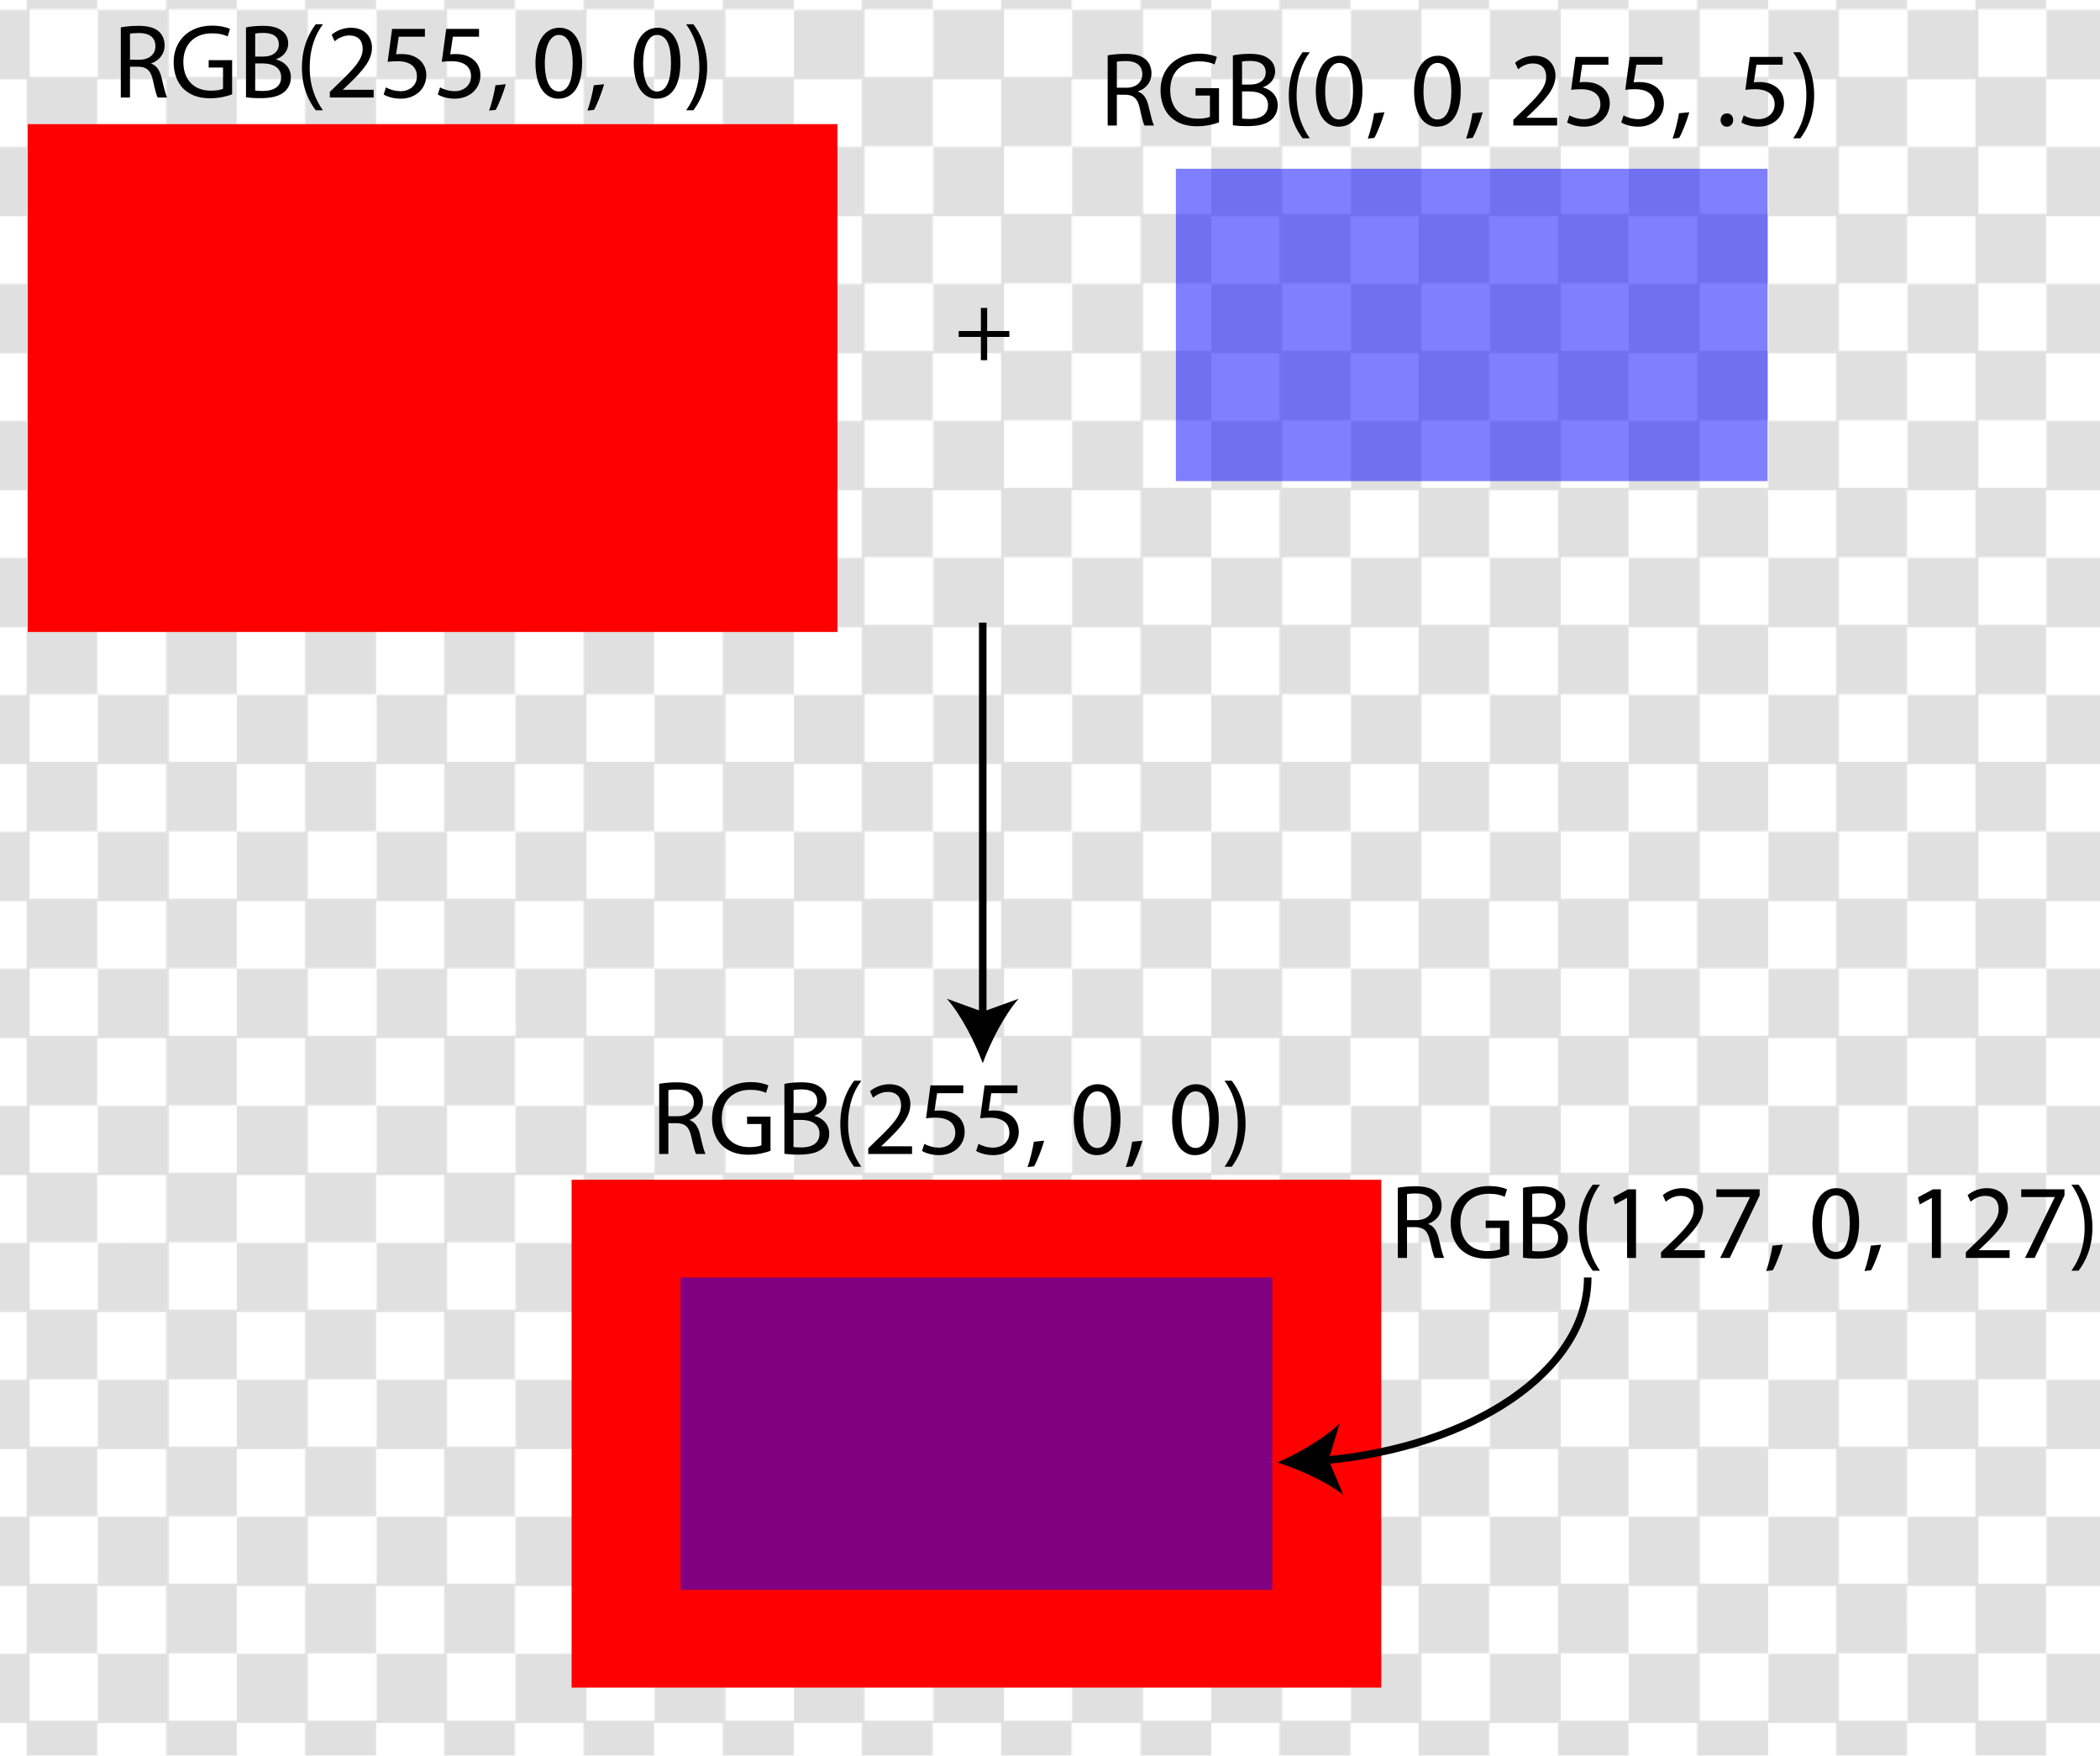
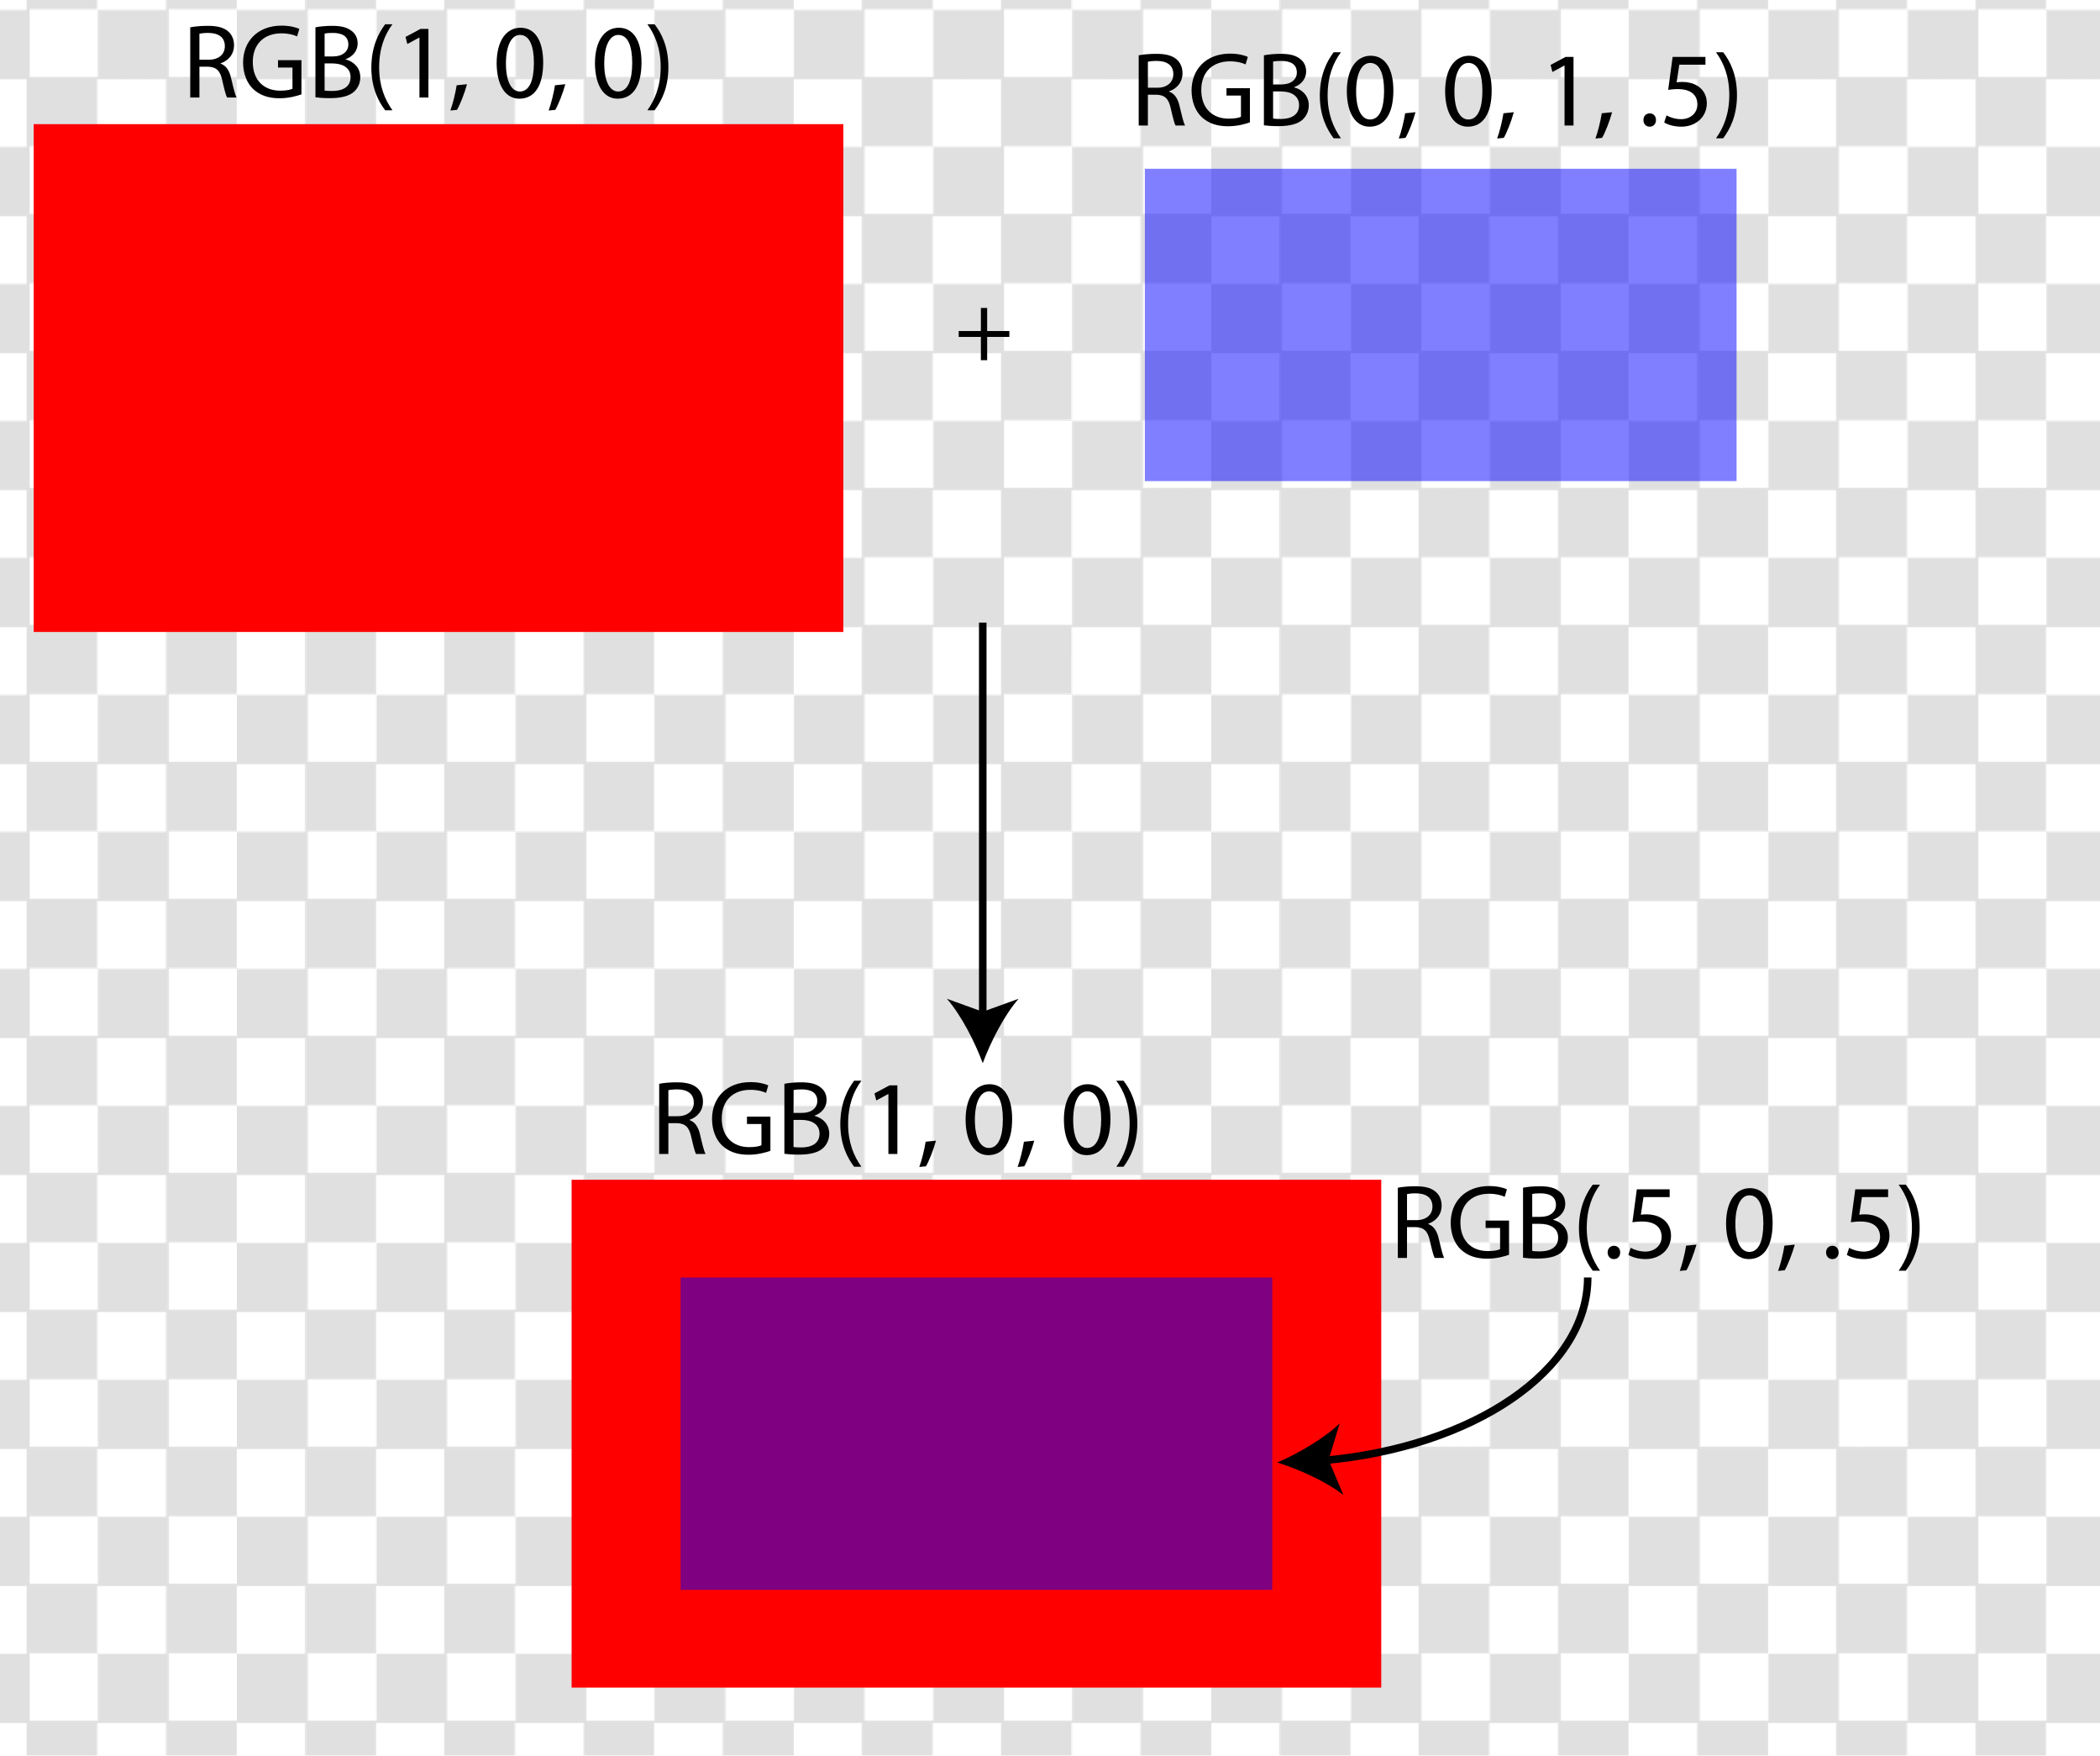
<svg xmlns="http://www.w3.org/2000/svg" version="1.1" x="0px" y="0px" width="278.714px" height="232.931px" viewBox="0 0 278.714 232.931" enable-background="new 0 0 278.714 232.931" xml:space="preserve">
  <pattern x="-23.976" y="-16.899" width="18.474" height="18.175" patternUnits="userSpaceOnUse" id="New_Pattern_Swatch_3" viewBox="0 -18.175 18.474 18.175" overflow="visible">
    <g>
      <polygon fill="none" points="0,0 18.474,0 18.474,-18.175 0,-18.175   " />
      <polygon fill="#E0E0E0" points="9.438,-8.938 0,-8.938 0,-18.175 9.438,-18.175   " />
      <polygon fill="#E0E0E0" points="18.474,0 9.036,0 9.036,-9.237 18.474,-9.237   " />
    </g>
  </pattern>
  <g id="Layer_2">
    <rect fill="url(#New_Pattern_Swatch_3)" width="278.714" height="232.931" />
  </g>
  <g id="Layer_1">
-     <rect x="3.688" y="16.473" fill="#FF0000" width="107.456" height="67.382" />
+     <rect x="4.473" y="16.473" fill="#FF0000" width="107.456" height="67.382" />
    <g>
-       <rect x="14.968" y="3" fill="none" width="82.896" height="10.047" />
-       <path d="M16.032,3.625c0.617-0.112,1.513-0.196,2.339-0.196c1.303,0,2.157,0.252,2.731,0.771c0.462,0.42,0.743,1.064,0.743,1.807    c0,1.232-0.785,2.059-1.765,2.395v0.042c0.714,0.252,1.148,0.925,1.373,1.905c0.308,1.316,0.532,2.227,0.729,2.591h-1.261    c-0.154-0.28-0.364-1.079-0.616-2.255c-0.28-1.303-0.798-1.793-1.905-1.835h-1.148v4.09h-1.219V3.625z M17.251,7.925h1.247    c1.303,0,2.129-0.714,2.129-1.793c0-1.219-0.883-1.751-2.171-1.751c-0.588,0-0.995,0.042-1.205,0.098V7.925z" />
-       <path d="M30.806,12.52c-0.546,0.21-1.639,0.519-2.914,0.519c-1.429,0-2.605-0.364-3.53-1.247    c-0.812-0.785-1.316-2.045-1.316-3.516c0-2.815,1.947-4.875,5.113-4.875c1.092,0,1.961,0.238,2.367,0.434L30.218,4.83    c-0.504-0.238-1.135-0.406-2.087-0.406c-2.297,0-3.796,1.429-3.796,3.796c0,2.396,1.429,3.81,3.642,3.81    c0.798,0,1.345-0.112,1.625-0.252V8.962h-1.905v-0.98h3.11V12.52z" />
-       <path d="M32.65,3.639c0.532-0.126,1.387-0.21,2.228-0.21c1.218,0,2.003,0.21,2.577,0.687c0.49,0.364,0.798,0.924,0.798,1.667    c0,0.924-0.616,1.723-1.597,2.073v0.042c0.896,0.21,1.947,0.953,1.947,2.354c0,0.813-0.322,1.443-0.812,1.891    c-0.645,0.602-1.709,0.882-3.25,0.882c-0.84,0-1.485-0.056-1.891-0.112V3.639z M33.869,7.505h1.106    c1.275,0,2.031-0.686,2.031-1.597c0-1.093-0.826-1.541-2.059-1.541c-0.56,0-0.882,0.042-1.079,0.084V7.505z M33.869,12.016    c0.252,0.042,0.588,0.056,1.022,0.056c1.261,0,2.423-0.462,2.423-1.835c0-1.274-1.106-1.821-2.437-1.821h-1.009V12.016z" />
-       <path d="M42.857,3.219c-1.022,1.387-1.751,3.194-1.751,5.743c0,2.493,0.771,4.272,1.751,5.673h-0.953    c-0.882-1.163-1.835-2.956-1.835-5.687c0.014-2.746,0.953-4.552,1.835-5.729H42.857z" />
-       <path d="M43.78,12.94v-0.756l0.966-0.938c2.326-2.213,3.39-3.39,3.39-4.763c0-0.924-0.435-1.779-1.793-1.779    c-0.827,0-1.513,0.42-1.933,0.771l-0.392-0.869c0.616-0.518,1.527-0.924,2.563-0.924c1.961,0,2.788,1.345,2.788,2.647    c0,1.681-1.219,3.04-3.138,4.888l-0.714,0.672v0.028h4.076v1.022H43.78z" />
-       <path d="M56.396,4.872h-3.474l-0.35,2.339c0.21-0.028,0.406-0.042,0.742-0.042c0.714,0,1.401,0.14,1.961,0.49    c0.714,0.392,1.303,1.19,1.303,2.325c0,1.779-1.415,3.11-3.39,3.11c-0.995,0-1.821-0.28-2.269-0.561l0.308-0.938    c0.378,0.224,1.121,0.504,1.961,0.504c1.149,0,2.157-0.756,2.143-1.975c0-1.177-0.798-2.003-2.605-2.003    c-0.533,0-0.939,0.042-1.275,0.084l0.588-4.371h4.356V4.872z" />
-       <path d="M63.578,4.872h-3.474l-0.35,2.339c0.21-0.028,0.406-0.042,0.742-0.042c0.714,0,1.401,0.14,1.961,0.49    c0.714,0.392,1.303,1.19,1.303,2.325c0,1.779-1.415,3.11-3.39,3.11c-0.995,0-1.821-0.28-2.269-0.561l0.308-0.938    c0.378,0.224,1.121,0.504,1.961,0.504c1.149,0,2.157-0.756,2.143-1.975c0-1.177-0.798-2.003-2.605-2.003    c-0.533,0-0.939,0.042-1.275,0.084l0.588-4.371h4.356V4.872z" />
-       <path d="M64.918,14.677c0.308-0.84,0.687-2.339,0.84-3.362l1.373-0.14c-0.336,1.191-0.953,2.746-1.345,3.404L64.918,14.677z" />
-       <path d="M77.256,8.29c0,3.096-1.163,4.805-3.166,4.805c-1.779,0-2.998-1.667-3.025-4.679c0-3.068,1.331-4.734,3.18-4.734    C76.149,3.681,77.256,5.39,77.256,8.29z M72.311,8.43c0,2.367,0.729,3.712,1.849,3.712c1.247,0,1.849-1.471,1.849-3.796    c0-2.241-0.56-3.712-1.849-3.712C73.095,4.633,72.311,5.95,72.311,8.43z" />
-       <path d="M77.966,14.677c0.308-0.84,0.687-2.339,0.84-3.362l1.373-0.14c-0.336,1.191-0.953,2.746-1.345,3.404L77.966,14.677z" />
-       <path d="M90.303,8.29c0,3.096-1.163,4.805-3.166,4.805c-1.779,0-2.998-1.667-3.025-4.679c0-3.068,1.331-4.734,3.18-4.734    C89.196,3.681,90.303,5.39,90.303,8.29z M85.358,8.43c0,2.367,0.729,3.712,1.849,3.712c1.247,0,1.849-1.471,1.849-3.796    c0-2.241-0.56-3.712-1.849-3.712C86.143,4.633,85.358,5.95,85.358,8.43z" />
-       <path d="M91.069,14.635c0.98-1.387,1.751-3.194,1.751-5.715c0-2.521-0.756-4.3-1.751-5.701h0.953    c0.882,1.148,1.835,2.956,1.835,5.701c-0.014,2.745-0.953,4.538-1.835,5.715H91.069z" />
+       <rect x="24.183" y="3" fill="none" width="68.037" height="10.047" />
+       <path d="M25.247,3.625c0.617-0.126,1.499-0.196,2.339-0.196c1.303,0,2.143,0.238,2.731,0.771c0.477,0.42,0.743,1.064,0.743,1.793    c0,1.247-0.785,2.073-1.779,2.409v0.042c0.729,0.252,1.163,0.925,1.387,1.905c0.308,1.316,0.532,2.227,0.729,2.591h-1.261    c-0.154-0.266-0.364-1.079-0.63-2.255c-0.28-1.303-0.784-1.793-1.891-1.835h-1.148v4.09h-1.219V3.625z M26.466,7.925h1.247    c1.303,0,2.129-0.714,2.129-1.793c0-1.219-0.883-1.751-2.171-1.765c-0.588,0-1.008,0.056-1.205,0.112V7.925z" />
+       <path d="M40.007,12.52c-0.546,0.196-1.625,0.519-2.899,0.519c-1.429,0-2.605-0.364-3.53-1.247    c-0.812-0.785-1.316-2.045-1.316-3.516c0.014-2.815,1.947-4.875,5.113-4.875c1.092,0,1.947,0.238,2.353,0.434L39.433,4.83    c-0.504-0.224-1.135-0.406-2.087-0.406c-2.297,0-3.796,1.429-3.796,3.796c0,2.396,1.443,3.81,3.642,3.81    c0.798,0,1.345-0.112,1.625-0.252V8.962h-1.919v-0.98h3.11V12.52z" />
+       <path d="M41.865,3.625c0.532-0.112,1.373-0.196,2.228-0.196c1.218,0,2.003,0.21,2.591,0.687c0.49,0.364,0.784,0.924,0.784,1.667    c0,0.91-0.602,1.709-1.597,2.073v0.028c0.896,0.224,1.947,0.966,1.947,2.367c0,0.813-0.322,1.429-0.798,1.891    c-0.658,0.602-1.723,0.882-3.264,0.882c-0.84,0-1.485-0.056-1.891-0.112V3.625z M43.083,7.491h1.106    c1.289,0,2.045-0.672,2.045-1.583c0-1.106-0.84-1.541-2.073-1.541c-0.56,0-0.882,0.042-1.079,0.084V7.491z M43.083,12.016    c0.238,0.042,0.588,0.056,1.022,0.056c1.261,0,2.423-0.462,2.423-1.835c0-1.289-1.106-1.821-2.437-1.821h-1.009V12.016z" />
+       <path d="M52.086,3.219c-1.023,1.373-1.765,3.194-1.765,5.729c0,2.493,0.771,4.286,1.765,5.687H51.12    c-0.882-1.163-1.835-2.956-1.835-5.687c0.014-2.759,0.953-4.552,1.835-5.729H52.086z" />
+       <path d="M55.67,4.984h-0.028l-1.583,0.854l-0.238-0.938l1.989-1.064h1.051v9.105H55.67V4.984z" />
+       <path d="M59.77,14.663c0.308-0.827,0.687-2.326,0.84-3.348l1.373-0.14c-0.322,1.191-0.938,2.746-1.331,3.404L59.77,14.663z" />
+       <path d="M72.093,8.29c0,3.096-1.148,4.805-3.166,4.805c-1.779,0-2.984-1.667-3.012-4.679c0-3.054,1.316-4.734,3.166-4.734    C71,3.681,72.093,5.39,72.093,8.29z M67.148,8.43c0,2.367,0.729,3.712,1.849,3.712c1.261,0,1.863-1.471,1.863-3.796    c0-2.241-0.574-3.712-1.849-3.712C67.933,4.633,67.148,5.95,67.148,8.43z" />
+       <path d="M72.817,14.663c0.308-0.827,0.687-2.326,0.84-3.348l1.373-0.14c-0.322,1.191-0.938,2.746-1.331,3.404L72.817,14.663z" />
+       <path d="M85.141,8.29c0,3.096-1.148,4.805-3.166,4.805c-1.779,0-2.984-1.667-3.012-4.679c0-3.054,1.316-4.734,3.166-4.734    C84.048,3.681,85.141,5.39,85.141,8.29z M80.196,8.43c0,2.367,0.729,3.712,1.849,3.712c1.261,0,1.863-1.471,1.863-3.796    c0-2.241-0.574-3.712-1.849-3.712C80.98,4.633,80.196,5.95,80.196,8.43z" />
+       <path d="M85.921,14.635c0.995-1.387,1.765-3.208,1.765-5.729c0-2.507-0.756-4.3-1.765-5.687h0.953    c0.896,1.148,1.835,2.941,1.835,5.701c0,2.745-0.938,4.524-1.835,5.715H85.921z" />
    </g>
-     <rect x="156.066" y="22.393" fill="#0000FF" fill-opacity="0.5" width="78.53" height="41.446" />
+     <rect x="151.947" y="22.393" fill="#0000FF" fill-opacity="0.5" width="78.53" height="41.446" />
    <g>
-       <rect x="145.947" y="6.715" fill="none" width="100.768" height="10.046" />
-       <path d="M147.011,7.34c0.616-0.112,1.513-0.196,2.34-0.196c1.303,0,2.156,0.252,2.731,0.771c0.462,0.42,0.742,1.064,0.742,1.807    c0,1.232-0.784,2.059-1.766,2.395v0.042c0.715,0.252,1.149,0.925,1.373,1.905c0.309,1.316,0.532,2.227,0.729,2.591H151.9    c-0.154-0.28-0.364-1.079-0.616-2.255c-0.28-1.303-0.799-1.793-1.905-1.835h-1.148v4.09h-1.219V7.34z M148.23,11.641h1.247    c1.303,0,2.129-0.714,2.129-1.793c0-1.219-0.883-1.751-2.171-1.751c-0.589,0-0.995,0.042-1.205,0.098V11.641z" />
-       <path d="M161.786,16.235c-0.547,0.21-1.639,0.519-2.914,0.519c-1.429,0-2.605-0.364-3.529-1.247    c-0.813-0.785-1.317-2.045-1.317-3.516c0-2.815,1.947-4.875,5.113-4.875c1.093,0,1.961,0.238,2.367,0.434l-0.309,0.995    c-0.504-0.238-1.134-0.406-2.087-0.406c-2.297,0-3.796,1.429-3.796,3.796c0,2.396,1.429,3.81,3.642,3.81    c0.799,0,1.345-0.112,1.625-0.252v-2.815h-1.905v-0.98h3.11V16.235z" />
-       <path d="M163.629,7.354c0.532-0.126,1.387-0.21,2.228-0.21c1.219,0,2.003,0.21,2.577,0.687c0.49,0.364,0.799,0.924,0.799,1.667    c0,0.924-0.616,1.723-1.598,2.073v0.042c0.896,0.21,1.947,0.952,1.947,2.353c0,0.813-0.322,1.443-0.813,1.891    c-0.645,0.602-1.709,0.882-3.249,0.882c-0.841,0-1.485-0.056-1.892-0.112V7.354z M164.848,11.22h1.106    c1.274,0,2.031-0.686,2.031-1.597c0-1.093-0.826-1.541-2.059-1.541c-0.561,0-0.883,0.042-1.079,0.084V11.22z M164.848,15.731    c0.252,0.042,0.588,0.056,1.022,0.056c1.261,0,2.424-0.462,2.424-1.835c0-1.274-1.107-1.821-2.438-1.821h-1.009V15.731z" />
-       <path d="M173.836,6.934c-1.022,1.387-1.751,3.194-1.751,5.743c0,2.493,0.771,4.272,1.751,5.673h-0.952    c-0.883-1.163-1.835-2.956-1.835-5.687c0.014-2.746,0.952-4.552,1.835-5.729H173.836z" />
-       <path d="M180.824,12.005c0,3.096-1.162,4.805-3.165,4.805c-1.779,0-2.998-1.667-3.026-4.679c0-3.068,1.331-4.734,3.18-4.734    C179.717,7.396,180.824,9.105,180.824,12.005z M175.879,12.145c0,2.367,0.729,3.712,1.849,3.712c1.247,0,1.85-1.471,1.85-3.796    c0-2.241-0.561-3.712-1.85-3.712C176.664,8.349,175.879,9.666,175.879,12.145z" />
-       <path d="M181.535,18.392c0.308-0.84,0.686-2.339,0.84-3.362l1.373-0.14c-0.336,1.191-0.953,2.746-1.345,3.404L181.535,18.392z" />
-       <path d="M193.871,12.005c0,3.096-1.162,4.805-3.165,4.805c-1.779,0-2.998-1.667-3.026-4.679c0-3.068,1.331-4.734,3.18-4.734    C192.764,7.396,193.871,9.105,193.871,12.005z M188.926,12.145c0,2.367,0.729,3.712,1.849,3.712c1.247,0,1.85-1.471,1.85-3.796    c0-2.241-0.561-3.712-1.85-3.712C189.71,8.349,188.926,9.666,188.926,12.145z" />
-       <path d="M194.582,18.392c0.308-0.84,0.686-2.339,0.84-3.362l1.373-0.14c-0.336,1.191-0.953,2.746-1.345,3.404L194.582,18.392z" />
-       <path d="M200.852,16.655v-0.756l0.967-0.938c2.325-2.213,3.39-3.39,3.39-4.763c0-0.924-0.434-1.779-1.793-1.779    c-0.826,0-1.513,0.42-1.933,0.771l-0.393-0.869c0.616-0.519,1.527-0.924,2.563-0.924c1.961,0,2.788,1.345,2.788,2.647    c0,1.681-1.219,3.04-3.138,4.889l-0.715,0.672v0.028h4.076v1.022H200.852z" />
-       <path d="M213.469,8.587h-3.474l-0.351,2.339c0.21-0.028,0.406-0.042,0.742-0.042c0.715,0,1.401,0.14,1.961,0.49    c0.715,0.392,1.303,1.19,1.303,2.325c0,1.779-1.414,3.11-3.39,3.11c-0.994,0-1.821-0.28-2.27-0.561l0.309-0.938    c0.378,0.224,1.121,0.504,1.961,0.504c1.148,0,2.157-0.756,2.144-1.975c0-1.177-0.799-2.003-2.605-2.003    c-0.532,0-0.938,0.042-1.274,0.084l0.588-4.371h4.356V8.587z" />
-       <path d="M220.651,8.587h-3.474l-0.351,2.339c0.21-0.028,0.406-0.042,0.742-0.042c0.715,0,1.401,0.14,1.961,0.49    c0.715,0.392,1.303,1.19,1.303,2.325c0,1.779-1.414,3.11-3.39,3.11c-0.994,0-1.821-0.28-2.27-0.561l0.309-0.938    c0.378,0.224,1.121,0.504,1.961,0.504c1.148,0,2.157-0.756,2.144-1.975c0-1.177-0.799-2.003-2.605-2.003    c-0.532,0-0.938,0.042-1.274,0.084l0.588-4.371h4.356V8.587z" />
-       <path d="M221.992,18.392c0.308-0.84,0.686-2.339,0.84-3.362l1.373-0.14c-0.336,1.191-0.953,2.746-1.345,3.404L221.992,18.392z" />
-       <path d="M228.361,15.927c0-0.504,0.35-0.882,0.84-0.882c0.491,0,0.827,0.364,0.827,0.882c0,0.504-0.336,0.883-0.854,0.883    C228.697,16.81,228.361,16.431,228.361,15.927z" />
-       <path d="M236.595,8.587h-3.474l-0.351,2.339c0.21-0.028,0.406-0.042,0.742-0.042c0.715,0,1.401,0.14,1.961,0.49    c0.715,0.392,1.303,1.19,1.303,2.325c0,1.779-1.414,3.11-3.39,3.11c-0.994,0-1.821-0.28-2.27-0.561l0.309-0.938    c0.378,0.224,1.12,0.504,1.961,0.504c1.148,0,2.157-0.756,2.144-1.975c0-1.177-0.799-2.003-2.605-2.003    c-0.532,0-0.938,0.042-1.275,0.084l0.589-4.371h4.356V8.587z" />
-       <path d="M237.992,18.35c0.98-1.387,1.751-3.194,1.751-5.715c0-2.521-0.757-4.3-1.751-5.701h0.952    c0.883,1.148,1.835,2.956,1.835,5.701c-0.014,2.745-0.952,4.538-1.835,5.715H237.992z" />
+       <rect x="150.066" y="6.715" fill="none" width="82.293" height="10.046" />
+       <path d="M151.13,7.34c0.616-0.126,1.499-0.196,2.34-0.196c1.303,0,2.143,0.238,2.731,0.771c0.476,0.42,0.742,1.064,0.742,1.793    c0,1.247-0.784,2.073-1.779,2.409v0.042c0.729,0.252,1.163,0.925,1.387,1.905c0.309,1.316,0.532,2.227,0.729,2.591h-1.261    c-0.154-0.266-0.364-1.079-0.63-2.255c-0.28-1.303-0.785-1.793-1.892-1.835h-1.148v4.09h-1.219V7.34z M152.349,11.641h1.247    c1.303,0,2.129-0.714,2.129-1.793c0-1.219-0.883-1.751-2.171-1.765c-0.589,0-1.009,0.056-1.205,0.112V11.641z" />
+       <path d="M165.89,16.235c-0.546,0.196-1.624,0.519-2.899,0.519c-1.429,0-2.605-0.364-3.529-1.247    c-0.813-0.785-1.317-2.045-1.317-3.516c0.015-2.815,1.947-4.875,5.113-4.875c1.093,0,1.947,0.238,2.354,0.434l-0.295,0.995    c-0.504-0.224-1.134-0.406-2.087-0.406c-2.297,0-3.796,1.429-3.796,3.796c0,2.396,1.442,3.81,3.642,3.81    c0.799,0,1.345-0.112,1.625-0.252v-2.815h-1.919v-0.98h3.109V16.235z" />
+       <path d="M167.749,7.34c0.532-0.112,1.373-0.196,2.228-0.196c1.219,0,2.003,0.21,2.591,0.687c0.49,0.364,0.785,0.924,0.785,1.667    c0,0.91-0.603,1.709-1.598,2.073v0.028c0.896,0.224,1.947,0.966,1.947,2.367c0,0.813-0.322,1.429-0.798,1.891    c-0.659,0.602-1.724,0.882-3.264,0.882c-0.841,0-1.485-0.056-1.892-0.112V7.34z M168.967,11.207h1.106    c1.289,0,2.045-0.672,2.045-1.583c0-1.106-0.84-1.541-2.072-1.541c-0.561,0-0.883,0.042-1.079,0.084V11.207z M168.967,15.731    c0.238,0.042,0.588,0.056,1.022,0.056c1.261,0,2.424-0.462,2.424-1.835c0-1.289-1.107-1.821-2.438-1.821h-1.009V15.731z" />
+       <path d="M177.97,6.934c-1.022,1.373-1.766,3.194-1.766,5.729c0,2.493,0.771,4.286,1.766,5.687h-0.967    c-0.883-1.163-1.835-2.956-1.835-5.687c0.014-2.759,0.952-4.552,1.835-5.729H177.97z" />
+       <path d="M184.929,12.005c0,3.096-1.148,4.805-3.166,4.805c-1.778,0-2.983-1.667-3.012-4.679c0-3.054,1.317-4.734,3.166-4.734    C183.836,7.396,184.929,9.105,184.929,12.005z M179.985,12.145c0,2.367,0.728,3.712,1.849,3.712c1.261,0,1.863-1.471,1.863-3.796    c0-2.241-0.574-3.712-1.85-3.712C180.769,8.349,179.985,9.666,179.985,12.145z" />
+       <path d="M185.654,18.378c0.308-0.827,0.686-2.326,0.84-3.348l1.373-0.14c-0.322,1.191-0.938,2.746-1.331,3.404L185.654,18.378z" />
+       <path d="M197.976,12.005c0,3.096-1.148,4.805-3.166,4.805c-1.778,0-2.983-1.667-3.012-4.679c0-3.054,1.317-4.734,3.166-4.734    C196.883,7.396,197.976,9.105,197.976,12.005z M193.032,12.145c0,2.367,0.728,3.712,1.849,3.712c1.261,0,1.863-1.471,1.863-3.796    c0-2.241-0.574-3.712-1.85-3.712C193.816,8.349,193.032,9.666,193.032,12.145z" />
+       <path d="M198.701,18.378c0.308-0.827,0.686-2.326,0.84-3.348l1.373-0.14c-0.322,1.191-0.938,2.746-1.331,3.404L198.701,18.378z" />
+       <path d="M207.647,8.699h-0.028l-1.582,0.854l-0.238-0.938l1.989-1.064h1.05v9.105h-1.19V8.699z" />
+       <path d="M211.748,18.378c0.308-0.827,0.686-2.326,0.84-3.348l1.373-0.14c-0.322,1.191-0.938,2.746-1.331,3.404L211.748,18.378z" />
+       <path d="M218.117,15.927c0-0.518,0.35-0.882,0.84-0.882c0.491,0,0.827,0.364,0.827,0.882c0,0.504-0.322,0.883-0.841,0.883    C218.453,16.81,218.117,16.431,218.117,15.927z" />
+       <path d="M226.351,8.587h-3.474l-0.351,2.339c0.21-0.028,0.406-0.056,0.742-0.056c0.7,0,1.401,0.154,1.961,0.49    c0.715,0.406,1.303,1.191,1.303,2.339c0,1.779-1.414,3.11-3.39,3.11c-0.994,0-1.835-0.28-2.27-0.561l0.309-0.938    c0.378,0.224,1.12,0.504,1.947,0.504c1.162,0,2.157-0.756,2.157-1.975c-0.015-1.177-0.799-2.017-2.62-2.017    c-0.518,0-0.924,0.056-1.261,0.098l0.589-4.371h4.356V8.587z" />
+       <path d="M227.748,18.35c0.994-1.387,1.765-3.208,1.765-5.729c0-2.507-0.756-4.3-1.765-5.687h0.952    c0.896,1.148,1.835,2.941,1.835,5.701c0,2.745-0.938,4.524-1.835,5.715H227.748z" />
    </g>
    <g>
      <path d="M131.017,40.861v3.063h2.945v0.782h-2.945v3.088h-0.834v-3.088h-2.945v-0.782h2.945v-3.063H131.017z" />
    </g>
    <g>
      <g>
        <line fill="none" stroke="#000000" stroke-miterlimit="10" x1="130.431" y1="82.615" x2="130.431" y2="135.042" />
        <g>
          <path d="M130.431,141.077c-1.054-2.84-2.852-6.363-4.756-8.548l4.756,1.721l4.755-1.721      C133.282,134.713,131.484,138.237,130.431,141.077z" />
        </g>
      </g>
    </g>
    <rect x="75.864" y="156.544" fill="#FF0000" width="107.457" height="67.383" />
    <g>
      <rect x="86.422" y="143.184" fill="none" width="86.34" height="10.046" />
-       <path d="M87.487,143.808c0.616-0.111,1.513-0.195,2.339-0.195c1.303,0,2.157,0.252,2.731,0.77    c0.462,0.421,0.743,1.065,0.743,1.808c0,1.232-0.785,2.059-1.765,2.396v0.042c0.714,0.252,1.148,0.924,1.373,1.904    c0.308,1.317,0.532,2.228,0.729,2.592h-1.261c-0.154-0.28-0.364-1.078-0.616-2.255c-0.28-1.303-0.798-1.793-1.905-1.835h-1.148    v4.09h-1.219V143.808z M88.706,148.109h1.247c1.303,0,2.129-0.715,2.129-1.793c0-1.219-0.883-1.751-2.171-1.751    c-0.588,0-0.995,0.042-1.205,0.098V148.109z" />
-       <path d="M102.261,152.704c-0.546,0.21-1.639,0.518-2.914,0.518c-1.429,0-2.605-0.364-3.53-1.246    c-0.813-0.784-1.316-2.045-1.316-3.516c0-2.816,1.947-4.875,5.113-4.875c1.092,0,1.961,0.238,2.367,0.435l-0.308,0.994    c-0.504-0.238-1.135-0.406-2.087-0.406c-2.297,0-3.796,1.429-3.796,3.796c0,2.396,1.429,3.811,3.642,3.811    c0.798,0,1.345-0.112,1.625-0.253v-2.815h-1.905v-0.98h3.11V152.704z" />
-       <path d="M104.104,143.823c0.532-0.126,1.387-0.21,2.228-0.21c1.218,0,2.003,0.21,2.577,0.686c0.49,0.364,0.798,0.925,0.798,1.667    c0,0.925-0.616,1.724-1.597,2.073v0.042c0.896,0.21,1.947,0.953,1.947,2.354c0,0.813-0.322,1.442-0.812,1.891    c-0.645,0.603-1.709,0.883-3.25,0.883c-0.84,0-1.485-0.056-1.891-0.112V143.823z M105.323,147.689h1.106    c1.275,0,2.031-0.687,2.031-1.598c0-1.092-0.827-1.54-2.059-1.54c-0.561,0-0.882,0.042-1.079,0.084V147.689z M105.323,152.199    c0.252,0.042,0.588,0.057,1.022,0.057c1.261,0,2.423-0.463,2.423-1.835c0-1.275-1.106-1.821-2.437-1.821h-1.009V152.199z" />
-       <path d="M114.312,143.402c-1.022,1.387-1.751,3.194-1.751,5.743c0,2.494,0.771,4.272,1.751,5.674h-0.953    c-0.882-1.163-1.835-2.956-1.835-5.688c0.014-2.745,0.953-4.553,1.835-5.729H114.312z" />
-       <path d="M115.234,153.124v-0.757l0.966-0.938c2.325-2.213,3.39-3.39,3.39-4.762c0-0.925-0.435-1.779-1.793-1.779    c-0.827,0-1.513,0.42-1.933,0.771l-0.392-0.869c0.616-0.518,1.527-0.924,2.563-0.924c1.961,0,2.788,1.345,2.788,2.647    c0,1.681-1.219,3.039-3.138,4.889l-0.714,0.672v0.028h4.076v1.022H115.234z" />
-       <path d="M127.851,145.055h-3.474l-0.35,2.339c0.21-0.027,0.406-0.042,0.742-0.042c0.715,0,1.401,0.141,1.961,0.49    c0.714,0.393,1.303,1.191,1.303,2.325c0,1.779-1.415,3.11-3.39,3.11c-0.995,0-1.821-0.28-2.269-0.561l0.308-0.938    c0.378,0.225,1.121,0.504,1.961,0.504c1.149,0,2.157-0.756,2.143-1.975c0-1.177-0.798-2.003-2.605-2.003    c-0.533,0-0.938,0.042-1.275,0.084l0.588-4.37h4.356V145.055z" />
-       <path d="M135.033,145.055h-3.474l-0.35,2.339c0.21-0.027,0.406-0.042,0.742-0.042c0.715,0,1.401,0.141,1.961,0.49    c0.714,0.393,1.303,1.191,1.303,2.325c0,1.779-1.415,3.11-3.39,3.11c-0.995,0-1.821-0.28-2.269-0.561l0.308-0.938    c0.378,0.225,1.121,0.504,1.961,0.504c1.149,0,2.157-0.756,2.143-1.975c0-1.177-0.798-2.003-2.605-2.003    c-0.533,0-0.938,0.042-1.275,0.084l0.588-4.37h4.356V145.055z" />
-       <path d="M136.373,154.861c0.308-0.841,0.687-2.34,0.84-3.362l1.373-0.14c-0.336,1.19-0.953,2.745-1.345,3.403L136.373,154.861z" />
-       <path d="M148.71,148.473c0,3.096-1.162,4.805-3.165,4.805c-1.779,0-2.998-1.667-3.026-4.679c0-3.067,1.331-4.734,3.18-4.734    C147.604,143.865,148.71,145.574,148.71,148.473z M143.766,148.613c0,2.367,0.729,3.712,1.849,3.712    c1.247,0,1.85-1.471,1.85-3.796c0-2.241-0.561-3.712-1.85-3.712C144.55,144.817,143.766,146.133,143.766,148.613z" />
-       <path d="M149.42,154.861c0.309-0.841,0.687-2.34,0.841-3.362l1.373-0.14c-0.336,1.19-0.953,2.745-1.345,3.403L149.42,154.861z" />
-       <path d="M161.757,148.473c0,3.096-1.162,4.805-3.165,4.805c-1.779,0-2.998-1.667-3.026-4.679c0-3.067,1.331-4.734,3.18-4.734    C160.651,143.865,161.757,145.574,161.757,148.473z M156.813,148.613c0,2.367,0.729,3.712,1.849,3.712    c1.247,0,1.85-1.471,1.85-3.796c0-2.241-0.561-3.712-1.85-3.712C157.597,144.817,156.813,146.133,156.813,148.613z" />
-       <path d="M162.524,154.819c0.98-1.387,1.751-3.194,1.751-5.716s-0.757-4.3-1.751-5.701h0.952c0.883,1.149,1.835,2.956,1.835,5.701    c-0.014,2.746-0.952,4.539-1.835,5.716H162.524z" />
+       <path d="M87.487,143.808c0.616-0.126,1.499-0.195,2.339-0.195c1.303,0,2.143,0.237,2.731,0.77    c0.476,0.421,0.743,1.065,0.743,1.793c0,1.247-0.785,2.073-1.779,2.41v0.042c0.729,0.252,1.163,0.924,1.387,1.904    c0.308,1.317,0.532,2.228,0.729,2.592h-1.261c-0.154-0.267-0.364-1.078-0.63-2.255c-0.28-1.303-0.784-1.793-1.891-1.835h-1.148    v4.09h-1.219V143.808z M88.706,148.109h1.247c1.303,0,2.129-0.715,2.129-1.793c0-1.219-0.883-1.751-2.171-1.765    c-0.588,0-1.008,0.056-1.205,0.111V148.109z" />
+       <path d="M102.247,152.704c-0.546,0.196-1.625,0.518-2.899,0.518c-1.429,0-2.605-0.364-3.53-1.246    c-0.813-0.784-1.316-2.045-1.316-3.516c0.014-2.816,1.947-4.875,5.113-4.875c1.092,0,1.947,0.238,2.353,0.435l-0.294,0.994    c-0.504-0.225-1.135-0.406-2.087-0.406c-2.297,0-3.796,1.429-3.796,3.796c0,2.396,1.443,3.811,3.642,3.811    c0.798,0,1.345-0.112,1.625-0.253v-2.815h-1.919v-0.98h3.11V152.704z" />
+       <path d="M104.104,143.808c0.532-0.111,1.373-0.195,2.228-0.195c1.218,0,2.003,0.21,2.591,0.686    c0.49,0.364,0.784,0.925,0.784,1.667c0,0.911-0.602,1.709-1.597,2.073v0.028c0.896,0.224,1.947,0.967,1.947,2.367    c0,0.813-0.322,1.429-0.798,1.891c-0.658,0.603-1.723,0.883-3.264,0.883c-0.84,0-1.485-0.056-1.891-0.112V143.808z     M105.323,147.674h1.106c1.289,0,2.045-0.672,2.045-1.583c0-1.106-0.841-1.54-2.073-1.54c-0.561,0-0.882,0.042-1.079,0.084    V147.674z M105.323,152.199c0.238,0.042,0.588,0.057,1.022,0.057c1.261,0,2.423-0.463,2.423-1.835    c0-1.289-1.106-1.821-2.437-1.821h-1.009V152.199z" />
+       <path d="M114.326,143.402c-1.022,1.373-1.765,3.194-1.765,5.729c0,2.493,0.771,4.286,1.765,5.688h-0.966    c-0.882-1.163-1.835-2.956-1.835-5.688c0.014-2.76,0.953-4.553,1.835-5.729H114.326z" />
+       <path d="M117.91,145.167h-0.028l-1.583,0.854l-0.238-0.938l1.989-1.064h1.051v9.104h-1.191V145.167z" />
+       <path d="M122.01,154.846c0.308-0.826,0.687-2.325,0.84-3.348l1.373-0.14c-0.322,1.19-0.938,2.745-1.331,3.403L122.01,154.846z" />
+       <path d="M134.333,148.473c0,3.096-1.148,4.805-3.166,4.805c-1.779,0-2.984-1.667-3.012-4.679c0-3.054,1.316-4.734,3.166-4.734    C133.24,143.865,134.333,145.574,134.333,148.473z M129.388,148.613c0,2.367,0.729,3.712,1.849,3.712    c1.261,0,1.863-1.471,1.863-3.796c0-2.241-0.574-3.712-1.849-3.712C130.173,144.817,129.388,146.133,129.388,148.613z" />
+       <path d="M135.057,154.846c0.308-0.826,0.687-2.325,0.84-3.348l1.373-0.14c-0.322,1.19-0.938,2.745-1.331,3.403L135.057,154.846z" />
+       <path d="M147.38,148.473c0,3.096-1.148,4.805-3.166,4.805c-1.778,0-2.983-1.667-3.012-4.679c0-3.054,1.317-4.734,3.166-4.734    C146.288,143.865,147.38,145.574,147.38,148.473z M142.436,148.613c0,2.367,0.729,3.712,1.849,3.712    c1.261,0,1.863-1.471,1.863-3.796c0-2.241-0.574-3.712-1.85-3.712C143.22,144.817,142.436,146.133,142.436,148.613z" />
+       <path d="M148.161,154.819c0.994-1.387,1.765-3.208,1.765-5.729c0-2.508-0.756-4.301-1.765-5.688h0.952    c0.896,1.149,1.835,2.942,1.835,5.701c0,2.746-0.938,4.524-1.835,5.716H148.161z" />
    </g>
    <rect x="90.328" y="169.512" opacity="0.5" fill="#0000FF" width="78.529" height="41.446" />
    <g>
      <g>
        <path fill="none" stroke="#000000" stroke-miterlimit="10" d="M210.723,169.512c0,12.35-15.264,22.554-35.177,24.29" />
        <g>
          <path d="M169.514,194.063c2.781-1.199,6.207-3.177,8.29-5.191l-1.472,4.838l1.964,4.66      C176.016,196.581,172.405,194.967,169.514,194.063z" />
        </g>
      </g>
    </g>
    <g>
      <rect x="184.457" y="156.976" fill="none" width="96.75" height="10.047" />
-       <path d="M185.521,157.6c0.616-0.111,1.513-0.195,2.34-0.195c1.302,0,2.156,0.252,2.731,0.771c0.462,0.42,0.742,1.064,0.742,1.807    c0,1.232-0.784,2.059-1.766,2.396v0.042c0.715,0.252,1.149,0.924,1.373,1.904c0.309,1.317,0.532,2.228,0.729,2.592h-1.261    c-0.154-0.28-0.364-1.078-0.616-2.255c-0.28-1.303-0.799-1.793-1.905-1.835h-1.148v4.09h-1.219V157.6z M186.74,161.901h1.247    c1.303,0,2.129-0.715,2.129-1.793c0-1.219-0.883-1.751-2.171-1.751c-0.589,0-0.995,0.042-1.205,0.098V161.901z" />
-       <path d="M200.295,166.496c-0.547,0.21-1.639,0.518-2.914,0.518c-1.429,0-2.605-0.364-3.529-1.246    c-0.813-0.784-1.317-2.045-1.317-3.516c0-2.816,1.947-4.875,5.113-4.875c1.093,0,1.961,0.238,2.367,0.435l-0.309,0.994    c-0.504-0.238-1.134-0.406-2.087-0.406c-2.297,0-3.796,1.429-3.796,3.796c0,2.396,1.429,3.811,3.642,3.811    c0.799,0,1.345-0.112,1.625-0.253v-2.815h-1.904v-0.98h3.109V166.496z" />
-       <path d="M202.139,157.615c0.532-0.126,1.387-0.21,2.228-0.21c1.219,0,2.003,0.21,2.577,0.686c0.49,0.364,0.799,0.925,0.799,1.667    c0,0.925-0.617,1.724-1.598,2.073v0.042c0.896,0.21,1.947,0.953,1.947,2.354c0,0.813-0.322,1.442-0.813,1.891    c-0.645,0.603-1.709,0.883-3.249,0.883c-0.841,0-1.485-0.056-1.892-0.112V157.615z M203.358,161.481h1.106    c1.274,0,2.031-0.687,2.031-1.598c0-1.092-0.826-1.54-2.06-1.54c-0.56,0-0.882,0.042-1.078,0.084V161.481z M203.358,165.991    c0.252,0.042,0.588,0.057,1.022,0.057c1.261,0,2.424-0.463,2.424-1.835c0-1.275-1.107-1.821-2.438-1.821h-1.009V165.991z" />
-       <path d="M212.346,157.194c-1.022,1.387-1.751,3.194-1.751,5.743c0,2.494,0.771,4.272,1.751,5.674h-0.952    c-0.883-1.163-1.835-2.956-1.835-5.688c0.014-2.745,0.952-4.553,1.835-5.729H212.346z" />
-       <path d="M215.944,158.959h-0.028l-1.582,0.854l-0.238-0.938l1.989-1.064h1.05v9.104h-1.19V158.959z" />
-       <path d="M220.45,166.916v-0.757l0.967-0.938c2.325-2.213,3.39-3.39,3.39-4.762c0-0.925-0.434-1.779-1.793-1.779    c-0.826,0-1.513,0.42-1.933,0.771l-0.393-0.869c0.616-0.518,1.527-0.924,2.563-0.924c1.961,0,2.788,1.345,2.788,2.647    c0,1.681-1.219,3.039-3.138,4.889l-0.715,0.672v0.028h4.076v1.022H220.45z" />
-       <path d="M233.543,157.811v0.812l-3.965,8.293h-1.274l3.95-8.055v-0.027H227.8v-1.022H233.543z" />
-       <path d="M234.407,168.653c0.309-0.841,0.687-2.34,0.841-3.362l1.373-0.14c-0.336,1.19-0.953,2.745-1.345,3.403L234.407,168.653z" />
-       <path d="M246.744,162.265c0,3.096-1.162,4.805-3.165,4.805c-1.779,0-2.998-1.667-3.026-4.679c0-3.067,1.331-4.734,3.18-4.734    C245.637,157.657,246.744,159.366,246.744,162.265z M241.799,162.405c0,2.367,0.729,3.712,1.849,3.712    c1.247,0,1.85-1.471,1.85-3.796c0-2.241-0.561-3.712-1.85-3.712C242.583,158.609,241.799,159.925,241.799,162.405z" />
-       <path d="M247.454,168.653c0.309-0.841,0.687-2.34,0.841-3.362l1.373-0.14c-0.336,1.19-0.953,2.745-1.345,3.403L247.454,168.653z" />
-       <path d="M256.401,158.959h-0.028l-1.582,0.854l-0.238-0.938l1.989-1.064h1.05v9.104h-1.19V158.959z" />
-       <path d="M260.907,166.916v-0.757l0.967-0.938c2.325-2.213,3.39-3.39,3.39-4.762c0-0.925-0.434-1.779-1.793-1.779    c-0.826,0-1.513,0.42-1.933,0.771l-0.393-0.869c0.616-0.518,1.527-0.924,2.563-0.924c1.961,0,2.788,1.345,2.788,2.647    c0,1.681-1.219,3.039-3.138,4.889l-0.715,0.672v0.028h4.076v1.022H260.907z" />
-       <path d="M274,157.811v0.812l-3.965,8.293h-1.274l3.95-8.055v-0.027h-4.454v-1.022H274z" />
-       <path d="M274.92,168.611c0.98-1.387,1.751-3.194,1.751-5.716s-0.757-4.3-1.751-5.701h0.952c0.883,1.149,1.835,2.956,1.835,5.701    c-0.014,2.746-0.952,4.539-1.835,5.716H274.92z" />
+       <path d="M185.521,157.6c0.616-0.126,1.499-0.195,2.34-0.195c1.302,0,2.143,0.237,2.731,0.771c0.476,0.42,0.742,1.064,0.742,1.793    c0,1.246-0.784,2.072-1.779,2.409v0.042c0.729,0.252,1.163,0.924,1.387,1.904c0.309,1.317,0.532,2.228,0.729,2.592h-1.261    c-0.154-0.267-0.364-1.078-0.63-2.255c-0.28-1.303-0.785-1.793-1.892-1.835h-1.148v4.09h-1.219V157.6z M186.74,161.901h1.247    c1.303,0,2.129-0.715,2.129-1.793c0-1.219-0.883-1.751-2.171-1.765c-0.589,0-1.009,0.056-1.205,0.111V161.901z" />
+       <path d="M200.281,166.496c-0.546,0.195-1.624,0.518-2.899,0.518c-1.429,0-2.605-0.364-3.529-1.246    c-0.813-0.784-1.317-2.045-1.317-3.516c0.015-2.816,1.947-4.875,5.113-4.875c1.093,0,1.947,0.238,2.354,0.435l-0.295,0.994    c-0.504-0.225-1.134-0.406-2.087-0.406c-2.297,0-3.796,1.429-3.796,3.796c0,2.396,1.442,3.811,3.642,3.811    c0.799,0,1.345-0.112,1.625-0.253v-2.815h-1.919v-0.98h3.109V166.496z" />
+       <path d="M202.139,157.6c0.532-0.111,1.373-0.195,2.228-0.195c1.219,0,2.003,0.21,2.591,0.686c0.49,0.364,0.785,0.925,0.785,1.667    c0,0.911-0.603,1.709-1.598,2.073v0.028c0.896,0.224,1.947,0.967,1.947,2.367c0,0.813-0.322,1.429-0.798,1.891    c-0.659,0.603-1.724,0.883-3.264,0.883c-0.841,0-1.485-0.056-1.892-0.112V157.6z M203.358,161.466h1.106    c1.289,0,2.045-0.672,2.045-1.583c0-1.106-0.84-1.54-2.073-1.54c-0.56,0-0.882,0.042-1.078,0.084V161.466z M203.358,165.991    c0.238,0.042,0.588,0.057,1.022,0.057c1.261,0,2.424-0.463,2.424-1.835c0-1.289-1.107-1.821-2.438-1.821h-1.009V165.991z" />
+       <path d="M212.361,157.194c-1.022,1.373-1.766,3.194-1.766,5.729c0,2.493,0.771,4.286,1.766,5.688h-0.967    c-0.883-1.163-1.835-2.956-1.835-5.688c0.014-2.76,0.952-4.553,1.835-5.729H212.361z" />
+       <path d="M213.367,166.187c0-0.519,0.35-0.883,0.841-0.883c0.49,0,0.826,0.364,0.826,0.883c0,0.504-0.322,0.883-0.841,0.883    C213.703,167.07,213.367,166.691,213.367,166.187z" />
+       <path d="M221.601,158.847h-3.474l-0.351,2.339c0.21-0.027,0.406-0.056,0.742-0.056c0.7,0,1.401,0.154,1.961,0.49    c0.715,0.406,1.303,1.19,1.303,2.339c0,1.779-1.414,3.11-3.39,3.11c-0.994,0-1.835-0.28-2.27-0.561l0.309-0.938    c0.378,0.224,1.121,0.504,1.947,0.504c1.162,0,2.157-0.756,2.157-1.975c-0.015-1.177-0.799-2.018-2.62-2.018    c-0.518,0-0.924,0.057-1.26,0.099l0.588-4.37h4.356V158.847z" />
+       <path d="M222.942,168.638c0.308-0.826,0.686-2.325,0.84-3.348l1.373-0.14c-0.322,1.19-0.938,2.745-1.331,3.403L222.942,168.638z" />
+       <path d="M235.264,162.265c0,3.096-1.148,4.805-3.166,4.805c-1.778,0-2.983-1.667-3.012-4.679c0-3.054,1.317-4.734,3.166-4.734    C234.171,157.657,235.264,159.366,235.264,162.265z M230.32,162.405c0,2.367,0.728,3.712,1.849,3.712    c1.261,0,1.863-1.471,1.863-3.796c0-2.241-0.574-3.712-1.85-3.712C231.104,158.609,230.32,159.925,230.32,162.405z" />
+       <path d="M235.989,168.638c0.308-0.826,0.686-2.325,0.84-3.348l1.373-0.14c-0.322,1.19-0.938,2.745-1.331,3.403L235.989,168.638z" />
+       <path d="M242.358,166.187c0-0.519,0.35-0.883,0.84-0.883c0.491,0,0.827,0.364,0.827,0.883c0,0.504-0.322,0.883-0.841,0.883    C242.694,167.07,242.358,166.691,242.358,166.187z" />
+       <path d="M250.592,158.847h-3.474l-0.351,2.339c0.21-0.027,0.406-0.056,0.742-0.056c0.7,0,1.401,0.154,1.961,0.49    c0.715,0.406,1.303,1.19,1.303,2.339c0,1.779-1.414,3.11-3.39,3.11c-0.994,0-1.835-0.28-2.27-0.561l0.309-0.938    c0.378,0.224,1.12,0.504,1.947,0.504c1.162,0,2.157-0.756,2.157-1.975c-0.015-1.177-0.799-2.018-2.62-2.018    c-0.518,0-0.924,0.057-1.261,0.099l0.589-4.37h4.356V158.847z" />
+       <path d="M251.989,168.611c0.994-1.387,1.765-3.208,1.765-5.729c0-2.508-0.756-4.301-1.765-5.688h0.952    c0.896,1.149,1.835,2.942,1.835,5.701c0,2.746-0.938,4.524-1.835,5.716H251.989z" />
    </g>
+     <g>
+ 	</g>
+     <g>
+ 	</g>
+     <g>
+ 	</g>
  </g>
</svg>
